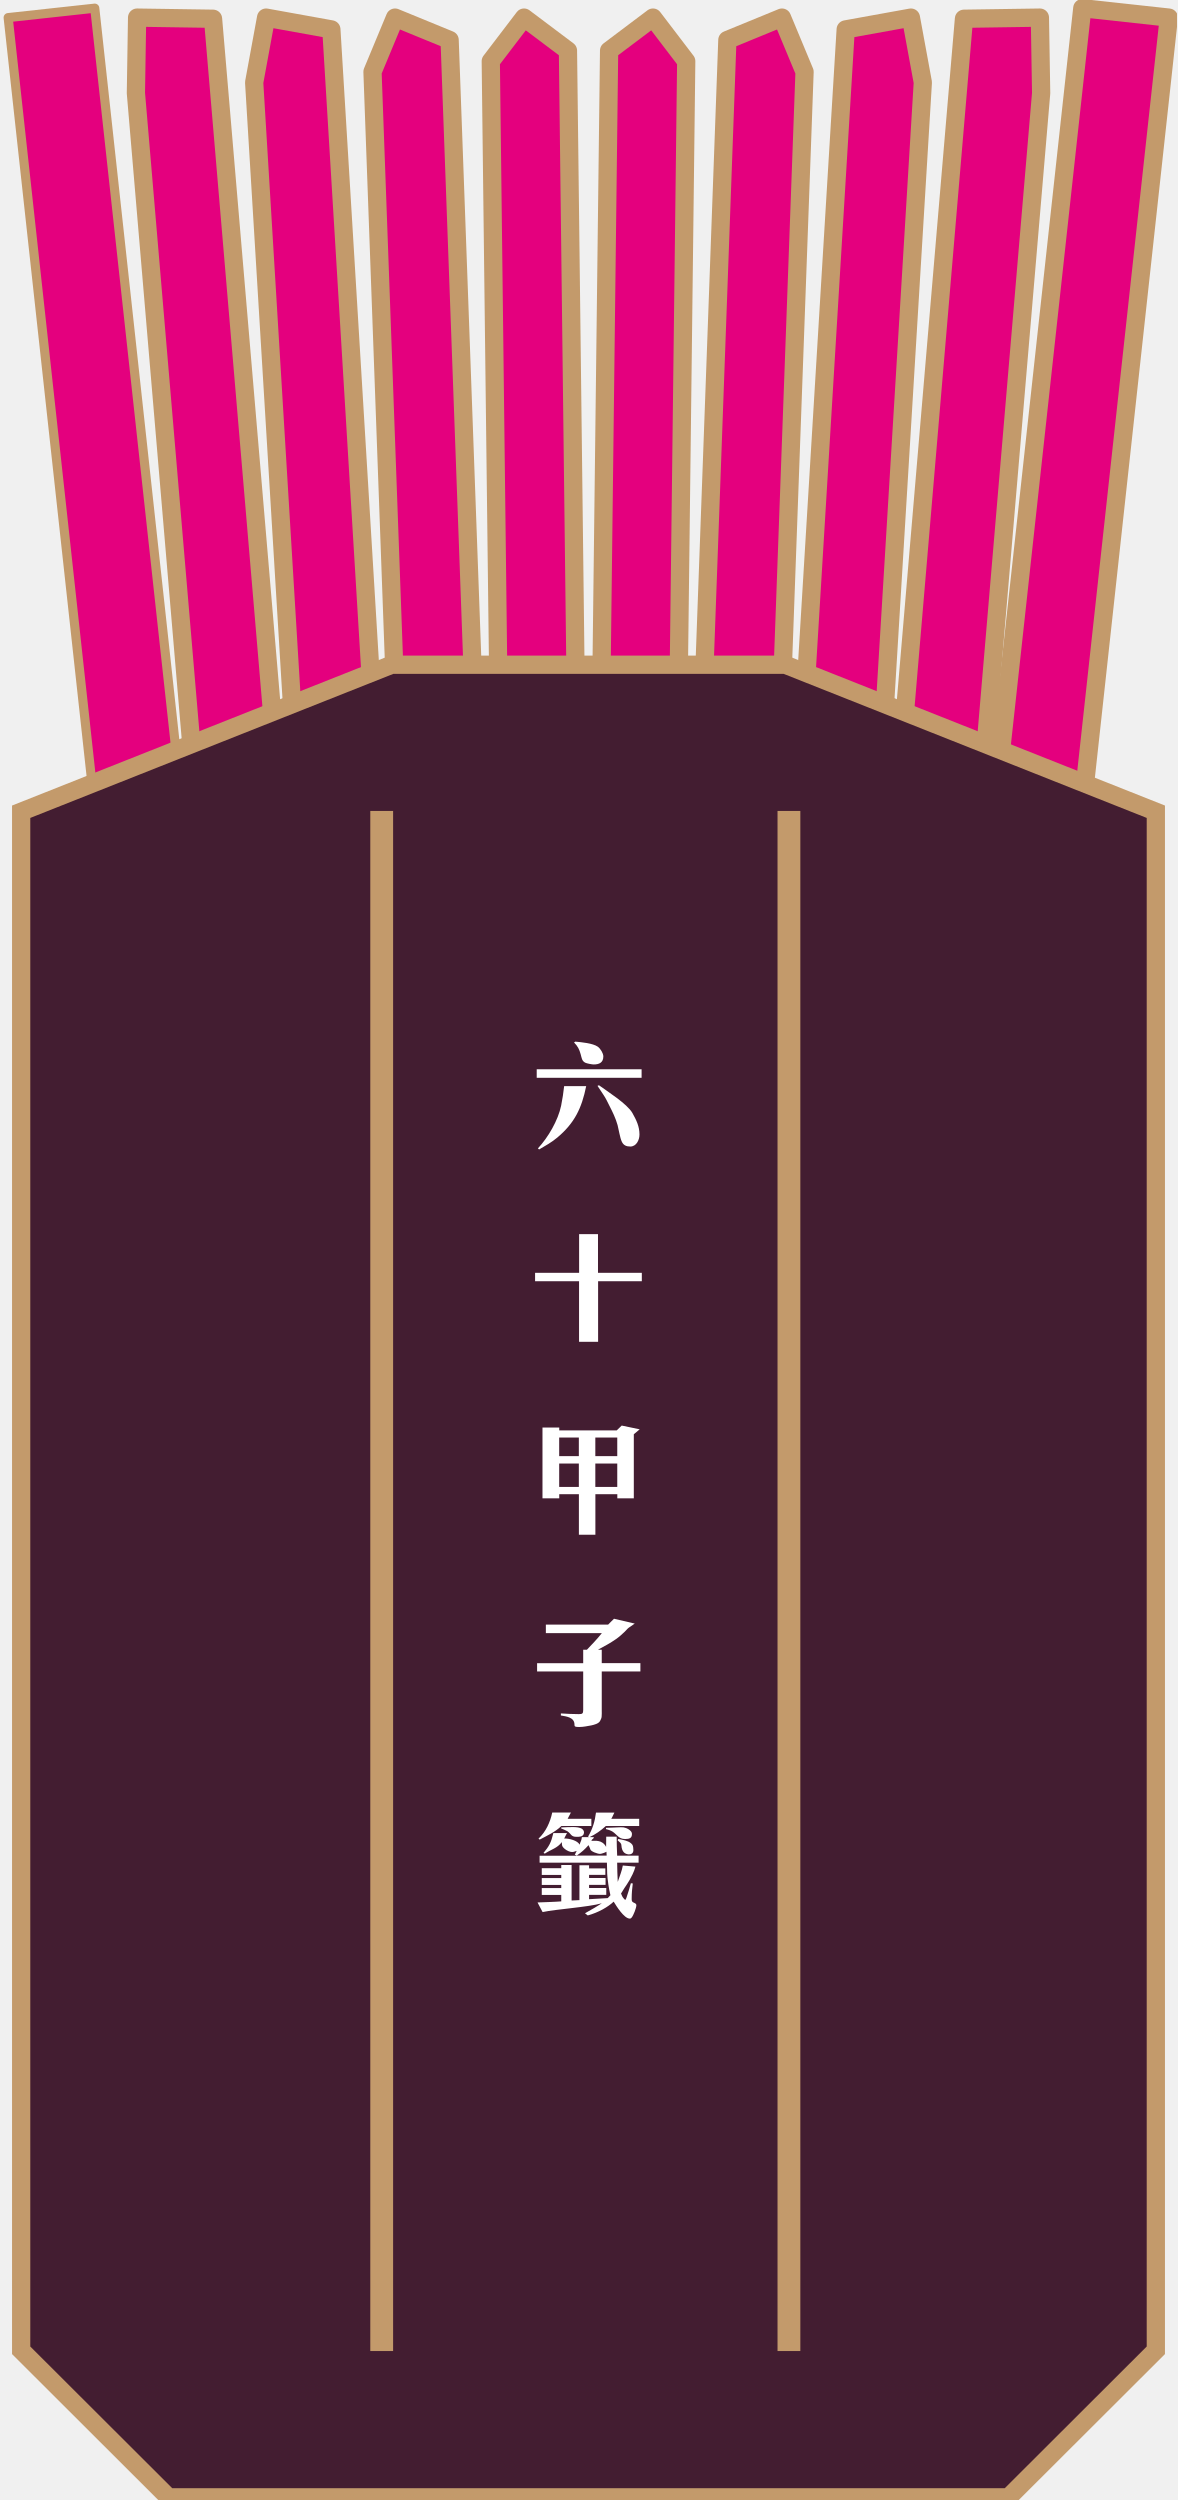
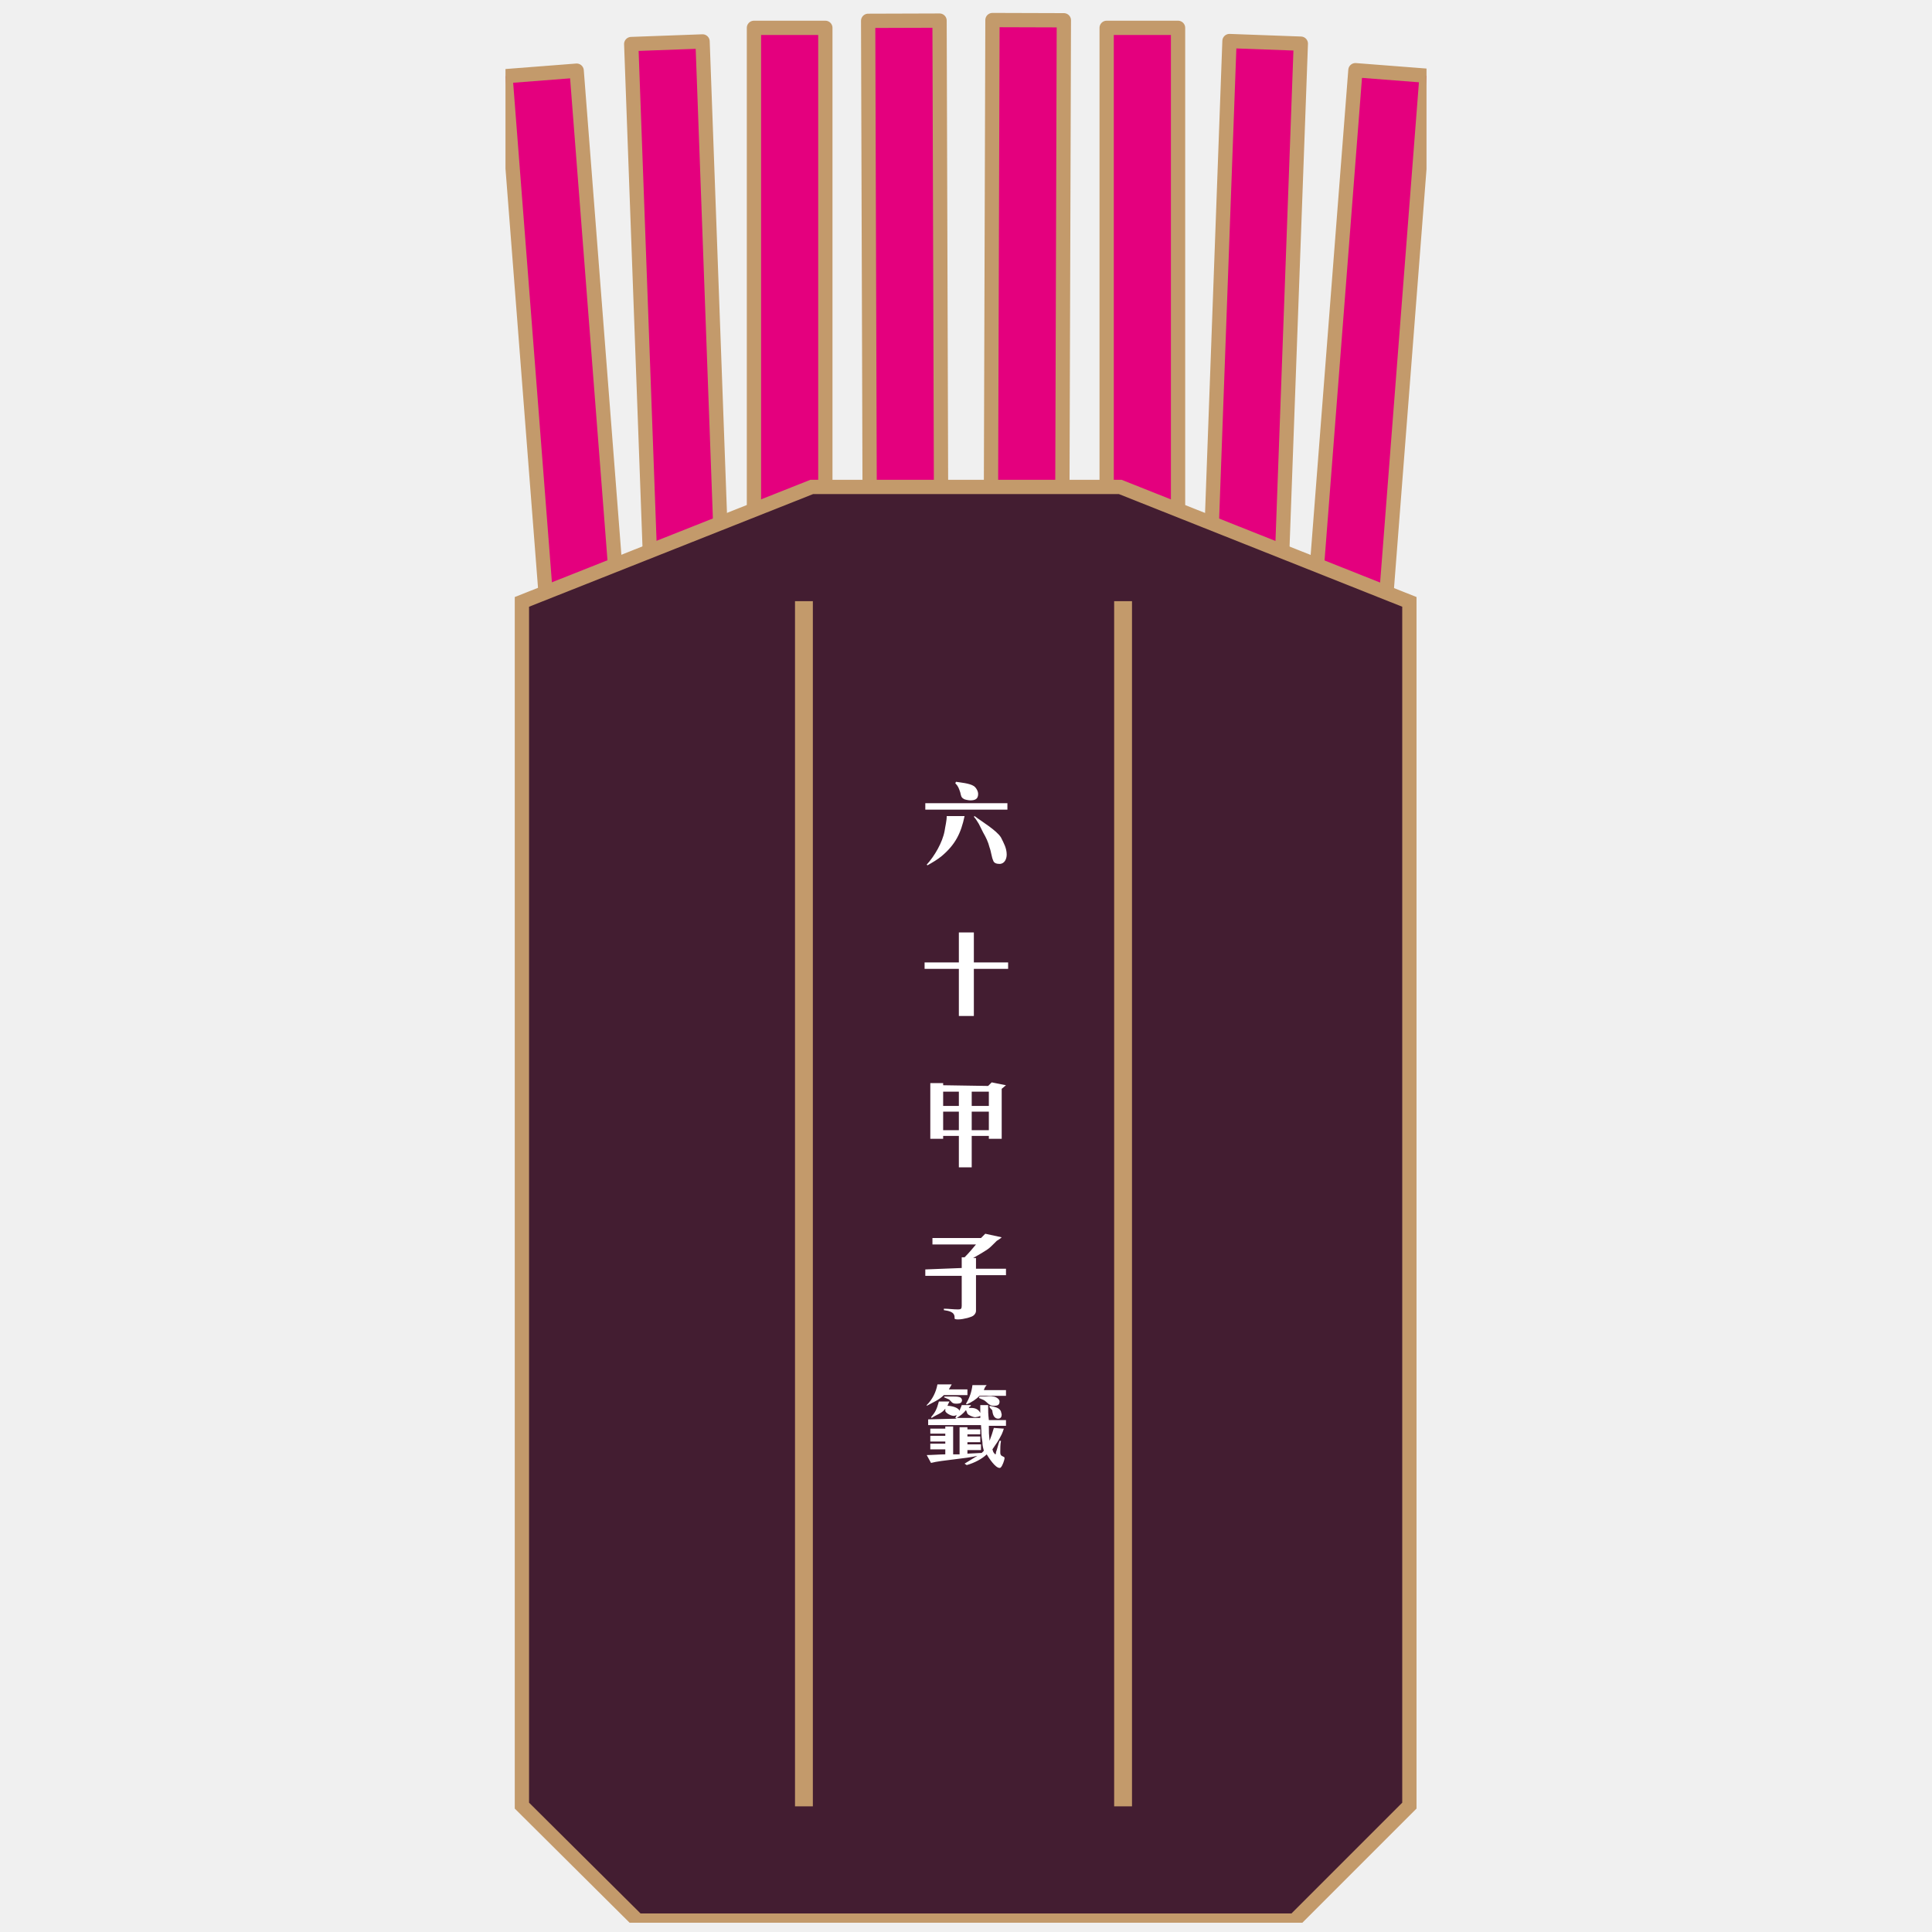
- <svg xmlns="http://www.w3.org/2000/svg" width="129" height="274" viewBox="0 0 129 274" fill="none">
-   <g clip-path="url(#clip0_452_10194)">
-     <path d="M98.749 270.286L89.258 269.251L103.939 135.07L118.62 0.895L128.105 1.93L113.43 136.105L98.749 270.286Z" fill="#E4007E" stroke="#C39A6B" stroke-width="2" stroke-miterlimit="10" stroke-linecap="round" stroke-linejoin="round" />
-     <path d="M113.973 1.93L114.11 10.205L103.498 134.944L102.692 144.344L92.08 269.119L83.758 269.25L83.621 260.974L94.234 136.236L95.033 126.829L105.651 2.055L113.973 1.93Z" fill="#E4007E" stroke="#C39A6B" stroke-width="2" stroke-miterlimit="10" stroke-linecap="round" stroke-linejoin="round" />
-     <path d="M99.835 1.93L101.142 9.038L93.56 133.783L92.993 143.189L85.405 267.958L78.259 269.25L76.952 262.135L84.534 137.397L85.101 127.99L92.689 3.222L99.835 1.93Z" fill="#E4007E" stroke="#C39A6B" stroke-width="2" stroke-miterlimit="10" stroke-linecap="round" stroke-linejoin="round" />
-     <path d="M85.703 1.93L88.179 7.877L83.627 132.616L83.287 142.029L78.736 266.791L72.752 269.25L70.277 263.302L74.828 138.558L75.168 129.151L79.72 4.383L85.703 1.93Z" fill="#E4007E" stroke="#C39A6B" stroke-width="2" stroke-miterlimit="10" stroke-linecap="round" stroke-linejoin="round" />
-     <path d="M71.565 1.93L75.21 6.71L73.695 131.455L73.582 140.868L72.067 265.63L67.252 269.25L63.608 264.463L65.123 139.719L65.236 130.306L66.757 5.549L71.565 1.93Z" fill="#E4007E" stroke="#C39A6B" stroke-width="2" stroke-miterlimit="10" stroke-linecap="round" stroke-linejoin="round" />
-     <path d="M57.434 1.93L62.248 5.549L63.763 130.294L63.876 139.707L65.391 264.469L61.752 269.25L56.938 265.63L55.417 140.879L55.304 131.467L53.789 6.71L57.434 1.93Z" fill="#E4007E" stroke="#C39A6B" stroke-width="2" stroke-miterlimit="10" stroke-linecap="round" stroke-linejoin="round" />
-     <path d="M43.296 1.93L49.279 4.383L53.831 129.133L54.177 138.552L58.722 263.302L56.246 269.25L50.269 266.791L45.718 142.046L45.372 132.628L40.826 7.871L43.296 1.93Z" fill="#E4007E" stroke="#C39A6B" stroke-width="2" stroke-miterlimit="10" stroke-linecap="round" stroke-linejoin="round" />
-     <path d="M29.164 1.93L36.316 3.222L43.898 127.972L44.471 137.391L52.053 262.141L50.746 269.25L43.594 267.958L36.012 143.207L35.439 133.789L27.857 9.038L29.164 1.93Z" fill="#E4007E" stroke="#C39A6B" stroke-width="2" stroke-miterlimit="10" stroke-linecap="round" stroke-linejoin="round" />
-     <path d="M15.026 1.93L23.348 2.055L33.966 126.805L34.765 136.23L45.377 260.974L45.246 269.25L36.925 269.119L26.306 144.368L25.507 134.944L14.895 10.199L15.026 1.93Z" fill="#E4007E" stroke="#C39A6B" stroke-width="2" stroke-miterlimit="10" stroke-linecap="round" stroke-linejoin="round" />
-     <path d="M30.256 270.286L39.74 269.251L25.06 135.07L10.385 0.895L0.894 1.93L15.575 136.105L30.256 270.286Z" fill="#E4007E" stroke="#C39A6B" stroke-miterlimit="10" stroke-linecap="round" stroke-linejoin="round" />
-     <path d="M86.079 72.856H64.502H42.92L2.32 88.966V257.594L18.462 273.704H64.502H110.537L126.679 257.594V88.966L86.079 72.856Z" fill="#431D31" stroke="#C39A6B" stroke-width="2" stroke-miterlimit="10" />
-     <path d="M41.834 88.879V257.674" stroke="#C39A6B" stroke-width="2.5" stroke-miterlimit="10" />
-     <path d="M86.467 88.879V257.674" stroke="#C39A6B" stroke-width="2.5" stroke-miterlimit="10" />
-     <path d="M58.824 117.194H70.319V118.129H58.824V117.194ZM64.246 119.04C63.757 121.451 62.981 123.082 61.078 124.678C60.47 125.19 59.76 125.589 59.086 125.982L58.955 125.863C60.076 124.666 61.174 122.779 61.502 121.171C61.645 120.463 61.752 119.748 61.83 119.04H64.246ZM63.047 114.164C63.679 114.218 64.986 114.337 65.517 114.718C65.809 114.926 66.125 115.444 66.125 115.783C66.125 116.456 65.678 116.665 65.069 116.665C64.884 116.665 64.306 116.557 64.133 116.468C63.763 116.272 63.751 115.926 63.644 115.557C63.488 114.992 63.327 114.676 62.916 114.253L63.047 114.164ZM65.648 118.945C66.584 119.629 68.726 120.975 69.305 121.975C69.74 122.755 70.086 123.44 70.086 124.345C70.086 124.952 69.74 125.66 69.084 125.66C68.648 125.66 68.332 125.529 68.147 125.119C67.95 124.708 67.819 123.815 67.688 123.315C67.479 122.565 67.145 121.88 66.793 121.195C66.596 120.802 66.399 120.38 66.149 120.01C65.922 119.683 65.713 119.35 65.487 119.01L65.648 118.945Z" fill="white" />
-     <path d="M58.651 139.501H63.471V135.262H65.54V139.501H70.343V140.423H65.552V147.062H63.465V140.423H58.645V139.501H58.651Z" fill="white" />
-     <path d="M67.599 156.766L68.141 156.242L70.11 156.653L69.466 157.195V164.214H67.658V163.767H65.254V168.209H63.447V163.767H61.293V164.214H59.456V156.457H61.293V156.772H67.599V156.766ZM63.441 159.594V157.552H61.287V159.594H63.441ZM63.441 162.97V160.404H61.287V162.97H63.441ZM67.652 159.594V157.552H65.248V159.594H67.652ZM67.652 162.97V160.404H65.248V162.97H67.652Z" fill="white" />
-     <path d="M63.918 182.272V180.808H64.329C64.896 180.212 65.463 179.623 65.964 178.992H59.826V178.057H66.65L67.294 177.414L69.567 177.944C69.34 178.099 69.12 178.248 68.905 178.402C68.786 178.48 68.589 178.73 68.469 178.837C68.165 179.129 67.861 179.403 67.521 179.641C66.9 180.075 66.215 180.444 65.528 180.814H65.952V182.278H70.187V183.189H65.952V187.458C65.952 187.684 65.964 187.904 65.94 188.13C65.94 188.291 65.833 188.488 65.767 188.619C65.606 188.922 65.093 189.041 64.789 189.107C64.365 189.184 63.918 189.279 63.482 189.279C63.387 189.279 63.071 189.279 63.005 189.202C62.963 189.148 62.963 189.083 62.963 189.018C62.963 188.214 62.081 188.124 61.472 188.017V187.791C62.134 187.833 62.79 187.868 63.441 187.868C63.834 187.868 63.918 187.803 63.918 187.41V183.195H58.865V182.284H63.918V182.272Z" fill="white" />
-     <path d="M63.208 203.371L62.999 203.276L63.208 202.854L62.88 202.961C62.445 203.104 61.627 202.568 61.597 202.222L61.574 201.895C61.096 202.556 60.398 202.699 59.712 203.157L59.569 203.08C60.178 202.353 60.398 201.96 60.649 200.907H62.152C62.087 200.972 61.955 201.276 61.836 201.502C62.361 201.478 63.327 201.728 63.524 202.175C63.656 201.728 63.721 201.794 63.775 201.347H65.093C65.016 201.651 64.92 201.454 64.819 201.758C65.23 201.758 66.006 201.615 66.429 202.419L66.441 201.3H67.587C67.587 202.193 67.611 202.484 67.64 203.383H69.991V204.145H67.64C67.652 205.146 67.664 205.253 67.706 206.253C67.968 205.473 68.141 205.11 68.261 204.461L69.645 204.58C69.567 204.884 69.46 205.146 69.329 205.425C68.827 206.467 68.601 206.61 68.064 207.533C68.171 207.795 68.207 207.902 68.392 208.11C68.404 208.122 68.499 208.23 68.523 208.23C68.577 208.23 68.654 207.991 68.666 207.968C68.851 207.456 68.995 206.914 69.144 206.402L69.352 206.426C69.287 206.95 69.233 207.491 69.233 208.033C69.233 208.14 69.221 208.307 69.287 208.402C69.406 208.575 69.746 208.563 69.746 208.813C69.746 209.105 69.43 209.92 69.233 210.159C69.179 210.236 69.114 210.278 69.024 210.278C68.392 210.278 67.533 208.867 67.259 208.42C66.65 208.998 65.582 209.617 64.419 209.932L64.115 209.694C64.944 209.236 65.463 208.92 65.964 208.599C64.485 209.021 60.977 209.242 59.468 209.563L58.913 208.509C59.468 208.486 60.959 208.444 61.514 208.39V207.682H59.378V206.932H61.514V206.586H59.378V205.836H61.514V205.491H59.378V204.753H61.514V204.407H62.647V208.295L63.506 208.253V204.431H64.562V204.776H66.346V205.485H64.562V205.83H66.37V206.58H64.562V206.926H66.447V207.676H64.562V208.152C64.908 208.11 66.262 208.075 66.608 208.033L66.901 207.718C66.805 207.271 66.74 206.991 66.674 206.533C66.519 205.414 66.543 205.271 66.519 204.151H59.14C59.14 203.598 59.14 203.741 59.14 203.389H63.208V203.371ZM59.02 201.514C59.826 200.764 60.303 199.71 60.524 198.656H62.57L62.212 199.341H64.813V200.133H61.526C60.84 200.794 59.981 201.175 59.152 201.621L59.02 201.514ZM61.514 200.288C61.938 200.264 62.373 200.246 62.797 200.246C63.101 200.246 63.602 200.27 63.84 200.484C63.96 200.591 64.067 200.776 63.972 201.014C63.84 201.317 63.494 201.317 63.19 201.317C62.558 201.317 62.623 200.99 62.176 200.698C61.979 200.579 61.717 200.49 61.502 200.395L61.514 200.288ZM66.489 203.371L66.465 202.949C66.358 203.026 65.91 203.187 65.767 203.187C65.493 203.187 64.753 202.925 64.699 202.687C64.646 202.49 64.58 202.425 64.503 202.228C64.079 202.705 63.739 203.008 63.208 203.371H66.489ZM66.996 199.341H70.056V200.133H66.4C65.857 200.621 65.266 201.056 64.592 201.359L64.449 201.294C64.95 200.466 65.201 199.609 65.32 198.662H67.336C67.217 198.877 67.139 199.115 66.996 199.341ZM66.423 200.329C66.662 200.329 66.901 200.305 67.133 200.305C67.515 200.305 67.951 200.24 68.35 200.282C68.642 200.323 69.263 200.609 69.263 200.99C69.263 201.466 68.989 201.556 68.511 201.556C67.784 201.556 67.628 201.056 67.127 200.74C66.918 200.609 66.65 200.532 66.412 200.466L66.423 200.329ZM67.76 201.55C68.302 201.657 68.816 201.734 69.162 202.026C69.4 202.234 69.388 202.371 69.412 202.687C69.454 203.014 69.281 203.264 68.887 203.24C68.475 203.199 68.159 202.967 68.106 202.264C68.094 201.972 67.909 201.919 67.694 201.699L67.76 201.55Z" fill="white" />
+ <svg xmlns="http://www.w3.org/2000/svg" xmlns:xlink="http://www.w3.org/1999/xlink" version="1.1" id="圖層_1" x="0px" y="0px" viewBox="0 0 270.6 270.6" style="enable-background:new 0 0 270.6 270.6;" xml:space="preserve">
+   <style type="text/css">
+ 	.st0{clip-path:url(#SVGID_00000049907066772410436000000018233737502529732525_);}
+ 	.st1{fill:#E4007E;stroke:#C39A6B;stroke-width:2;stroke-linecap:round;stroke-linejoin:round;stroke-miterlimit:10;}
+ 	.st2{fill:#431D31;stroke:#C39A6B;stroke-width:2;stroke-miterlimit:10;}
+ 	.st3{fill:none;stroke:#C39A6B;stroke-width:2.5;stroke-miterlimit:10;}
+ 	.st4{fill:#FFFFFF;}
+ </style>
+   <g>
+     <defs>
+       <rect id="SVGID_1_" x="70.8" y="-4.7" width="129" height="274" />
+     </defs>
+     <clipPath id="SVGID_00000021113619881963859120000005653707785307702706_">
+       <use xlink:href="#SVGID_1_" style="overflow:visible;" />
+     </clipPath>
+     <g style="clip-path:url(#SVGID_00000021113619881963859120000005653707785307702706_);">
+       <g>
+         <rect x="80.7" y="9.9" transform="matrix(0.997 -7.733867e-02 7.733867e-02 0.997 -10.4248 7.042)" class="st1" width="10" height="256.5" />
+       </g>
+       <g>
+         <rect x="93.1" y="5.9" transform="matrix(0.9993 -3.658033e-02 3.658033e-02 0.9993 -4.8402 3.6783)" class="st1" width="10" height="256.5" />
+       </g>
+       <g>
+         <rect x="105.6" y="3.9" class="st1" width="10" height="256.5" />
+       </g>
+       <g>
+         <rect x="122" y="2.9" transform="matrix(1 -3.157384e-03 3.157384e-03 1 -0.4133 0.4017)" class="st1" width="10" height="256.5" />
+       </g>
+       <g>
+         <rect x="56.7" y="133.1" transform="matrix(7.733867e-02 -0.997 0.997 7.733867e-02 32.9197 311.7981)" class="st1" width="256.5" height="10" />
+       </g>
+       <g>
+         <rect x="44.3" y="129.1" transform="matrix(3.658033e-02 -0.9993 0.9993 3.658033e-02 32.1905 301.6158)" class="st1" width="256.5" height="10" />
+       </g>
+       <g>
+         <rect x="155" y="3.9" class="st1" width="10" height="256.5" />
+       </g>
+       <g>
+         <rect x="15.4" y="126.1" transform="matrix(3.157384e-03 -1 1 3.157384e-03 12.0478 274.3109)" class="st1" width="256.5" height="10" />
+       </g>
+       <path class="st2" d="M156.9,68.2h-21.6h-21.6L73.1,84.3v168.6L89.3,269h46h46l16.1-16.1V84.3L156.9,68.2z" />
+       <path class="st3" d="M112.6,84.2V253" />
+       <path class="st3" d="M157.3,84.2V253" />
+       <path class="st4" d="M129.6,112.5h11.5v0.9h-11.5V112.5z M135.1,114.3c-0.5,2.4-1.3,4-3.2,5.6c-0.6,0.5-1.3,0.9-2,1.3l-0.1-0.1    c1.1-1.2,2.2-3.1,2.5-4.7c0.1-0.7,0.3-1.4,0.3-2.1H135.1z M133.9,109.5c0.6,0.1,1.9,0.2,2.5,0.6c0.3,0.2,0.6,0.7,0.6,1.1    c0,0.7-0.4,0.9-1.1,0.9c-0.2,0-0.8-0.1-0.9-0.2c-0.4-0.2-0.4-0.5-0.5-0.9c-0.2-0.6-0.3-0.9-0.7-1.3L133.9,109.5z M136.5,114.3    c0.9,0.7,3.1,2,3.7,3c0.4,0.8,0.8,1.5,0.8,2.4c0,0.6-0.3,1.3-1,1.3c-0.4,0-0.8-0.1-0.9-0.5c-0.2-0.4-0.3-1.3-0.5-1.8    c-0.2-0.8-0.5-1.4-0.9-2.1c-0.2-0.4-0.4-0.8-0.6-1.2c-0.2-0.3-0.4-0.7-0.7-1L136.5,114.3z" />
+       <path class="st4" d="M129.5,134.8h4.8v-4.2h2.1v4.2h4.8v0.9h-4.8v6.6h-2.1v-6.6h-4.8L129.5,134.8L129.5,134.8z" />
+       <path class="st4" d="M138.4,152.1l0.5-0.5l2,0.4l-0.6,0.5v7h-1.8v-0.4h-2.4v4.4h-1.8v-4.4h-2.2v0.4h-1.8v-7.8h1.8v0.3L138.4,152.1    L138.4,152.1z M134.3,154.9v-2h-2.2v2H134.3z M134.3,158.3v-2.6h-2.2v2.6H134.3z M138.5,154.9v-2h-2.4v2H138.5z M138.5,158.3v-2.6    h-2.4v2.6H138.5z" />
+       <path class="st4" d="M134.7,177.6v-1.5h0.4c0.6-0.6,1.1-1.2,1.6-1.8h-6.1v-0.9h6.8l0.6-0.6l2.3,0.5c-0.2,0.2-0.4,0.3-0.7,0.5    c-0.1,0.1-0.3,0.3-0.4,0.4c-0.3,0.3-0.6,0.6-0.9,0.8c-0.6,0.4-1.3,0.8-2,1.2h0.4v1.5h4.2v0.9h-4.2v4.3c0,0.2,0,0.4,0,0.7    c0,0.2-0.1,0.4-0.2,0.5c-0.2,0.3-0.7,0.4-1,0.5c-0.4,0.1-0.9,0.2-1.3,0.2c-0.1,0-0.4,0-0.5-0.1c0-0.1,0-0.1,0-0.2    c0-0.8-0.9-0.9-1.5-1v-0.2c0.7,0,1.3,0.1,2,0.1c0.4,0,0.5-0.1,0.5-0.5v-4.2h-5.1v-0.9L134.7,177.6L134.7,177.6z" />
+       <path class="st4" d="M134,198.7l-0.2-0.1l0.2-0.4l-0.3,0.1c-0.4,0.1-1.3-0.4-1.3-0.7l0-0.3c-0.5,0.7-1.2,0.8-1.9,1.3l-0.1-0.1    c0.6-0.7,0.8-1.1,1.1-2.2h1.5c-0.1,0.1-0.2,0.4-0.3,0.6c0.5,0,1.5,0.2,1.7,0.7c0.1-0.4,0.2-0.4,0.3-0.8h1.3    c-0.1,0.3-0.2,0.1-0.3,0.4c0.4,0,1.2-0.1,1.6,0.7l0-1.1h1.1c0,0.9,0,1.2,0.1,2.1h2.4v0.8h-2.4c0,1,0,1.1,0.1,2.1    c0.3-0.8,0.4-1.1,0.6-1.8l1.4,0.1c-0.1,0.3-0.2,0.6-0.3,0.8c-0.5,1-0.7,1.2-1.3,2.1c0.1,0.3,0.1,0.4,0.3,0.6c0,0,0.1,0.1,0.1,0.1    c0.1,0,0.1-0.2,0.1-0.3c0.2-0.5,0.3-1.1,0.5-1.6l0.2,0c-0.1,0.5-0.1,1.1-0.1,1.6c0,0.1,0,0.3,0.1,0.4c0.1,0.2,0.5,0.2,0.5,0.4    c0,0.3-0.3,1.1-0.5,1.3c-0.1,0.1-0.1,0.1-0.2,0.1c-0.6,0-1.5-1.4-1.8-1.9c-0.6,0.6-1.7,1.2-2.8,1.5l-0.3-0.2    c0.8-0.5,1.3-0.8,1.8-1.1c-1.5,0.4-5,0.6-6.5,1l-0.6-1.1c0.6,0,2-0.1,2.6-0.1V203h-2.1v-0.8h2.1v-0.3h-2.1v-0.8h2.1v-0.3h-2.1    v-0.7h2.1v-0.3h1.1v3.9l0.9,0v-3.8h1.1v0.3h1.8v0.7h-1.8v0.3h1.8v0.8h-1.8v0.3h1.9v0.8h-1.9v0.5c0.3,0,1.7-0.1,2-0.1l0.3-0.3    c-0.1-0.4-0.2-0.7-0.2-1.2c-0.2-1.1-0.1-1.3-0.2-2.4H130c0-0.6,0-0.4,0-0.8L134,198.7L134,198.7z M129.8,196.8    c0.8-0.8,1.3-1.8,1.5-2.9h2l-0.4,0.7h2.6v0.8h-3.3c-0.7,0.7-1.5,1-2.4,1.5L129.8,196.8z M132.3,195.6c0.4,0,0.9,0,1.3,0    c0.3,0,0.8,0,1,0.2c0.1,0.1,0.2,0.3,0.1,0.5c-0.1,0.3-0.5,0.3-0.8,0.3c-0.6,0-0.6-0.3-1-0.6c-0.2-0.1-0.5-0.2-0.7-0.3L132.3,195.6    z M137.3,198.7l0-0.4c-0.1,0.1-0.6,0.2-0.7,0.2c-0.3,0-1-0.3-1.1-0.5c-0.1-0.2-0.1-0.3-0.2-0.5c-0.4,0.5-0.8,0.8-1.3,1.1H137.3z     M137.8,194.7h3.1v0.8h-3.7c-0.5,0.5-1.1,0.9-1.8,1.2l-0.1-0.1c0.5-0.8,0.8-1.7,0.9-2.6h2C138,194.2,137.9,194.4,137.8,194.7z     M137.2,195.6c0.2,0,0.5,0,0.7,0c0.4,0,0.8-0.1,1.2,0c0.3,0,0.9,0.3,0.9,0.7c0,0.5-0.3,0.6-0.8,0.6c-0.7,0-0.9-0.5-1.4-0.8    c-0.2-0.1-0.5-0.2-0.7-0.3L137.2,195.6z M138.6,196.9c0.5,0.1,1.1,0.2,1.4,0.5c0.2,0.2,0.2,0.3,0.3,0.7c0,0.3-0.1,0.6-0.5,0.6    c-0.4,0-0.7-0.3-0.8-1c0-0.3-0.2-0.3-0.4-0.6L138.6,196.9z" />
+     </g>
  </g>
-   <defs>
-     <clipPath id="clip0_452_10194">
-       <rect width="129" height="274" fill="white" transform="translate(-0.000488281)" />
-     </clipPath>
-   </defs>
</svg>
